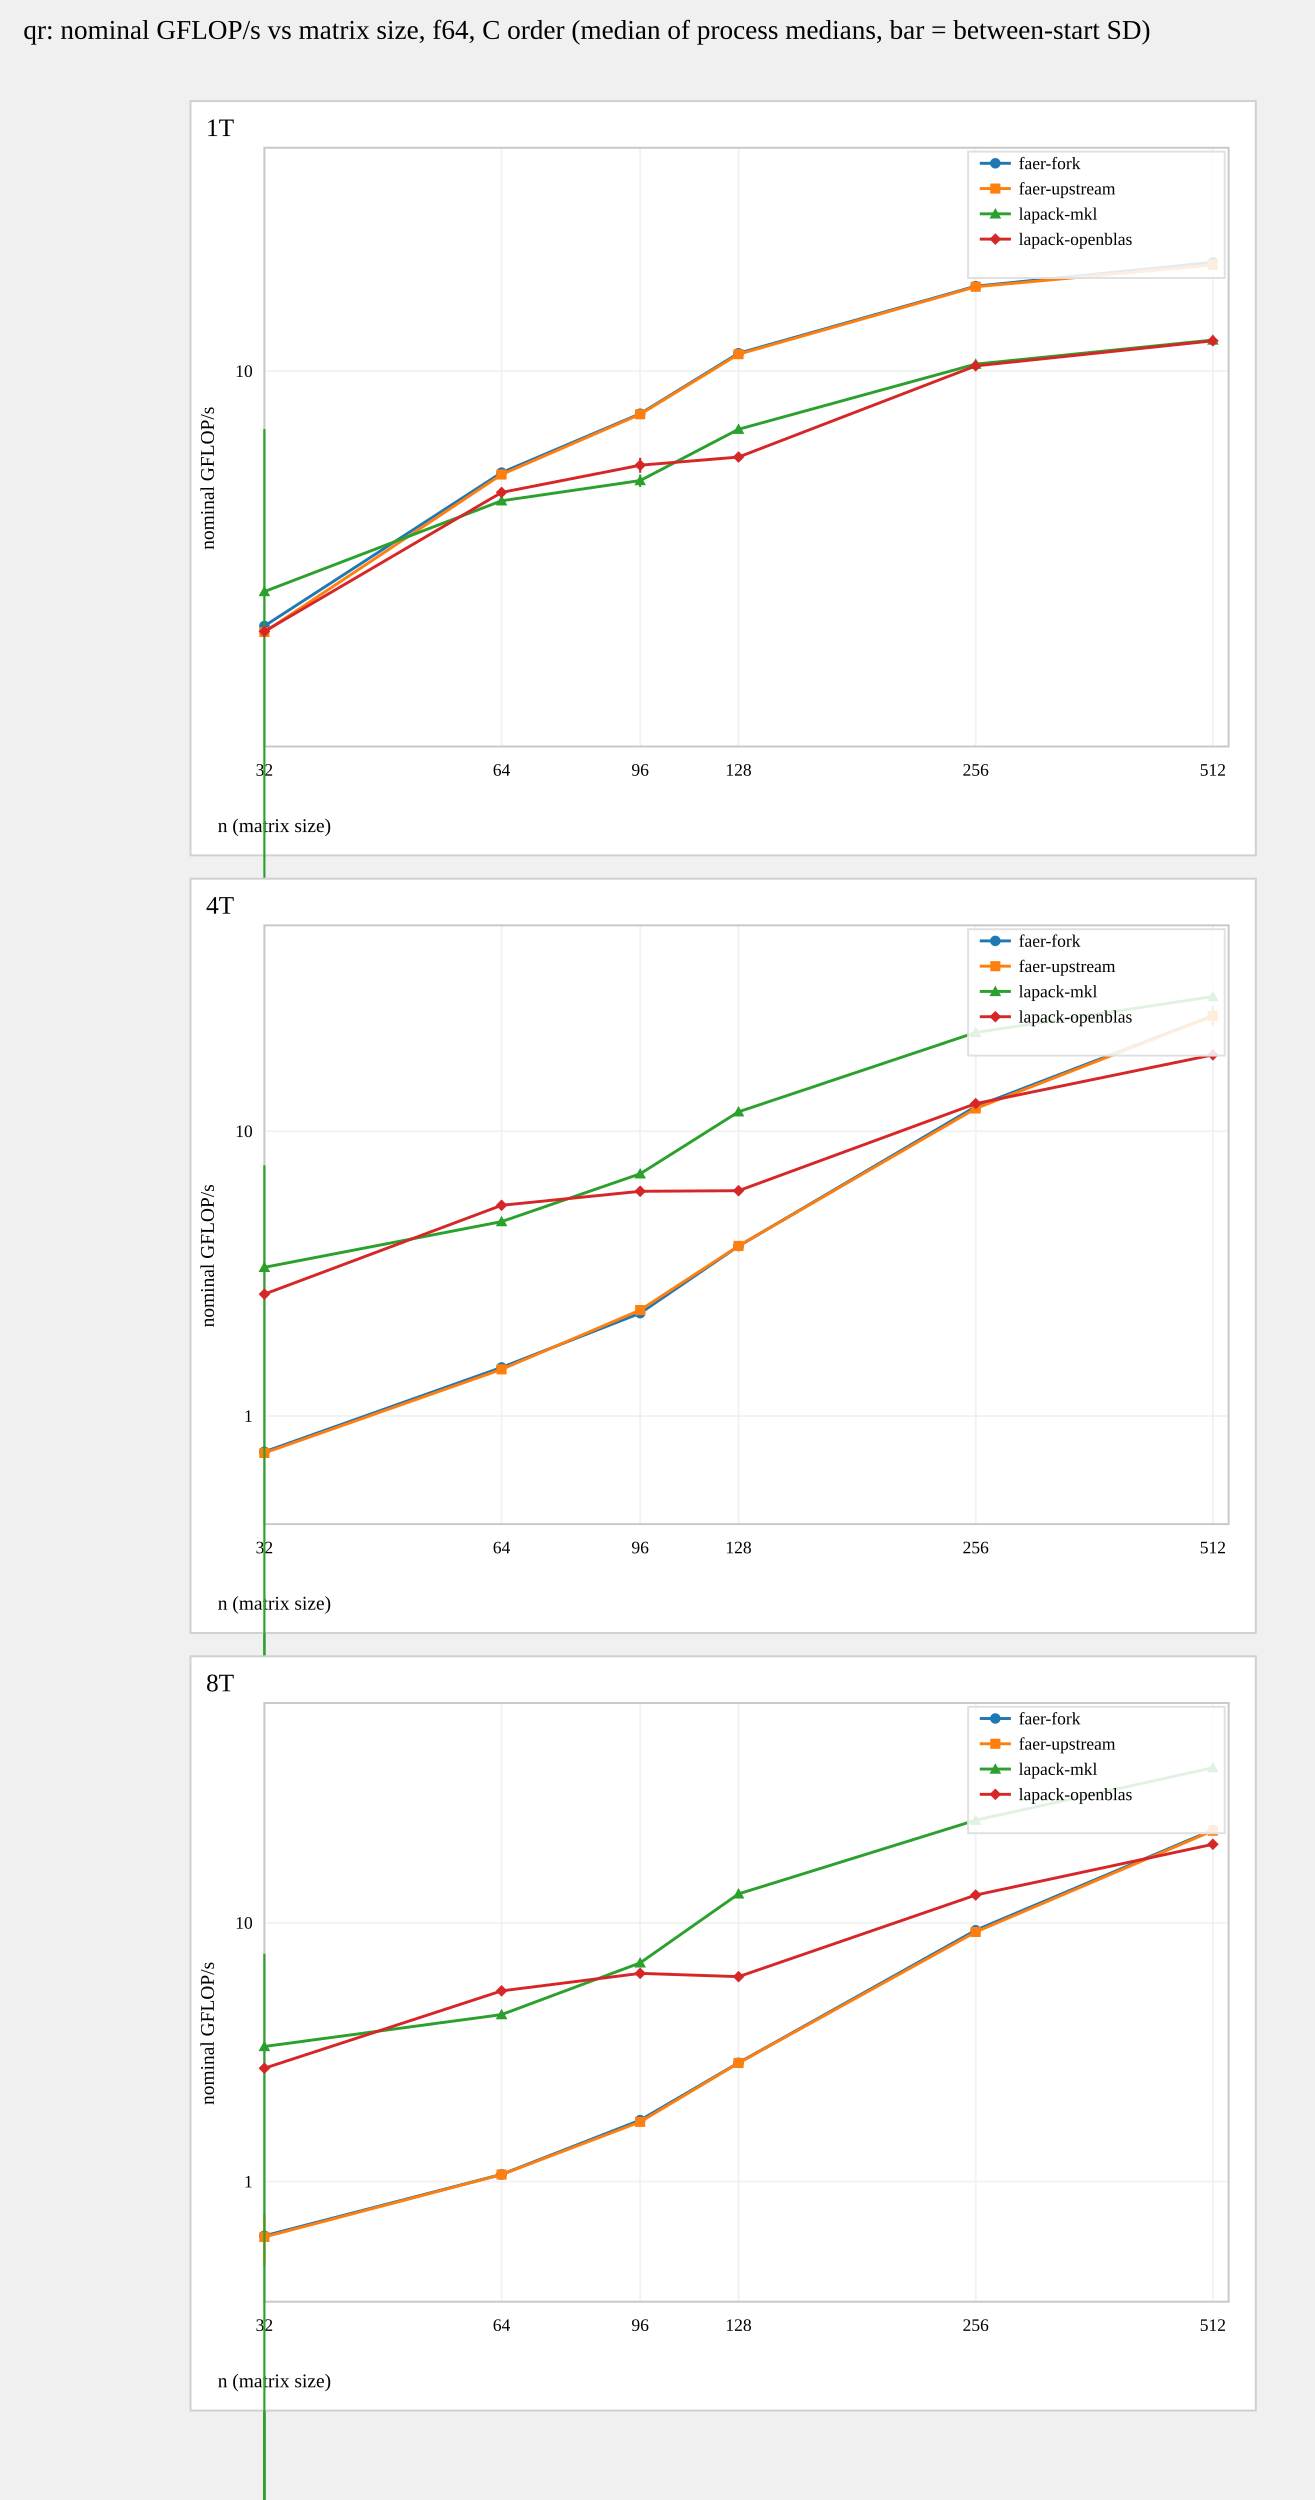
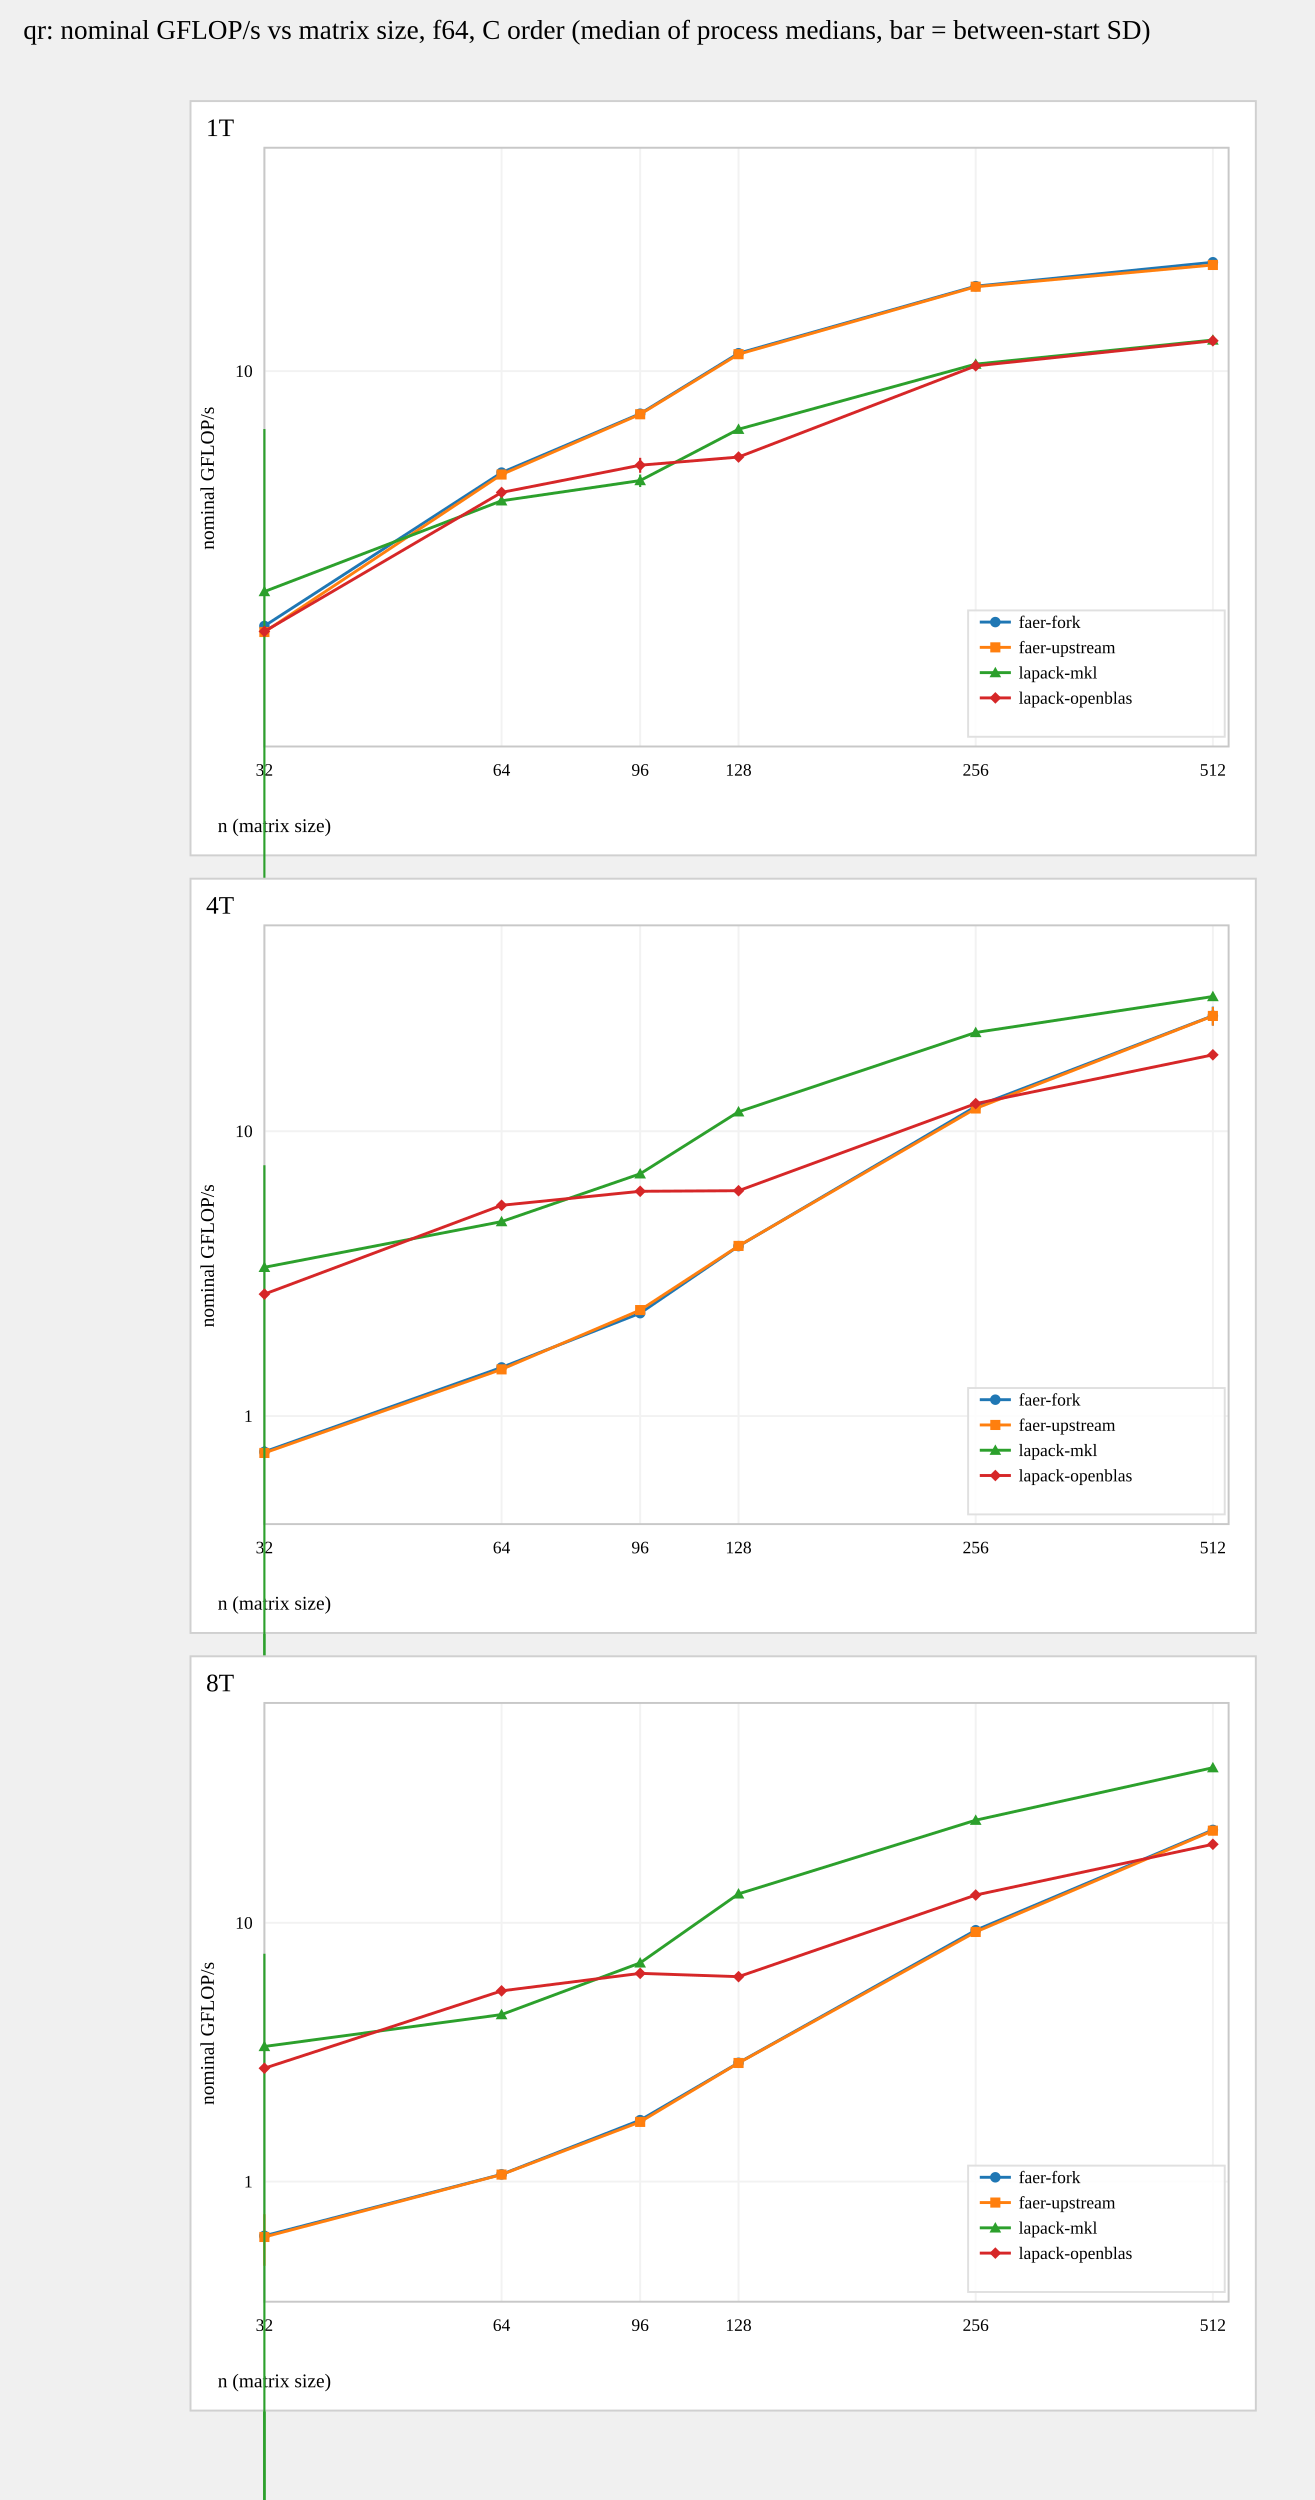
<svg xmlns="http://www.w3.org/2000/svg" width="676" height="1286" viewBox="0 0 676 1286">
  <text x="12.0" y="20.0" font-size="14" text-anchor="start">qr: nominal GFLOP/s vs matrix size, f64, C order (median of process medians, bar = between-start SD)</text>
  <g>
    <rect x="98" y="52" width="548" height="388" fill="#ffffff" stroke="#d0d0d0" />
    <text x="106.0" y="70.0" font-size="13" text-anchor="start">1T</text>
    <line x1="136.0" y1="76" x2="136.0" y2="384" stroke="#f2f2f2" />
    <text x="136.0" y="399.0" font-size="9" text-anchor="middle">32</text>
    <line x1="258.0" y1="76" x2="258.0" y2="384" stroke="#f2f2f2" />
    <text x="258.0" y="399.0" font-size="9" text-anchor="middle">64</text>
    <line x1="329.3" y1="76" x2="329.3" y2="384" stroke="#f2f2f2" />
    <text x="329.3" y="399.0" font-size="9" text-anchor="middle">96</text>
    <line x1="379.9" y1="76" x2="379.9" y2="384" stroke="#f2f2f2" />
    <text x="379.9" y="399.0" font-size="9" text-anchor="middle">128</text>
    <line x1="501.9" y1="76" x2="501.9" y2="384" stroke="#f2f2f2" />
    <text x="501.9" y="399.0" font-size="9" text-anchor="middle">256</text>
    <line x1="623.9" y1="76" x2="623.9" y2="384" stroke="#f2f2f2" />
    <text x="623.9" y="399.0" font-size="9" text-anchor="middle">512</text>
    <line x1="136" y1="190.9" x2="632" y2="190.9" stroke="#f2f2f2" />
    <text x="130.0" y="193.9" font-size="9" text-anchor="end">10</text>
    <rect x="136" y="76" width="496" height="308" fill="none" stroke="#c8c8c8" />
    <text x="112.0" y="428.0" font-size="10" text-anchor="start">n (matrix size)</text>
    <text x="110.0" y="246.0" font-size="10" text-anchor="middle" transform="rotate(-90 110.0 246.0)">nominal GFLOP/s</text>
    <polyline points="136.0,322.0 258.0,243.1 329.3,212.8 379.9,181.7 501.9,147.2 623.9,134.9" fill="none" stroke="#1f77b4" stroke-width="1.5" />
    <line x1="136.0" y1="322.4" x2="136.0" y2="321.7" stroke="#1f77b4" stroke-width="1.1" />
    <circle cx="136.0" cy="322.0" r="2.7" fill="#1f77b4" />
    <line x1="258.0" y1="243.2" x2="258.0" y2="243.1" stroke="#1f77b4" stroke-width="1.1" />
    <circle cx="258.0" cy="243.1" r="2.7" fill="#1f77b4" />
    <line x1="329.3" y1="212.9" x2="329.3" y2="212.7" stroke="#1f77b4" stroke-width="1.1" />
    <circle cx="329.3" cy="212.8" r="2.7" fill="#1f77b4" />
    <line x1="379.9" y1="181.9" x2="379.9" y2="181.6" stroke="#1f77b4" stroke-width="1.1" />
    <circle cx="379.9" cy="181.7" r="2.7" fill="#1f77b4" />
    <line x1="501.9" y1="147.3" x2="501.9" y2="147.1" stroke="#1f77b4" stroke-width="1.1" />
    <circle cx="501.9" cy="147.2" r="2.7" fill="#1f77b4" />
    <line x1="623.9" y1="135.2" x2="623.9" y2="134.5" stroke="#1f77b4" stroke-width="1.1" />
    <circle cx="623.9" cy="134.9" r="2.7" fill="#1f77b4" />
    <polyline points="136.0,325.1 258.0,244.1 329.3,213.1 379.9,182.2 501.9,147.5 623.9,136.3" fill="none" stroke="#ff7f0e" stroke-width="1.5" />
    <line x1="136.0" y1="325.9" x2="136.0" y2="324.3" stroke="#ff7f0e" stroke-width="1.1" />
    <rect x="133.4" y="322.5" width="5.2" height="5.2" fill="#ff7f0e" />
    <line x1="258.0" y1="244.1" x2="258.0" y2="244.1" stroke="#ff7f0e" stroke-width="1.1" />
    <rect x="255.4" y="241.5" width="5.2" height="5.2" fill="#ff7f0e" />
    <line x1="329.3" y1="213.2" x2="329.3" y2="213.0" stroke="#ff7f0e" stroke-width="1.1" />
    <rect x="326.7" y="210.5" width="5.2" height="5.2" fill="#ff7f0e" />
    <line x1="379.9" y1="182.7" x2="379.9" y2="181.8" stroke="#ff7f0e" stroke-width="1.1" />
    <rect x="377.3" y="179.6" width="5.2" height="5.2" fill="#ff7f0e" />
    <line x1="501.9" y1="147.7" x2="501.9" y2="147.2" stroke="#ff7f0e" stroke-width="1.1" />
    <rect x="499.3" y="144.9" width="5.2" height="5.2" fill="#ff7f0e" />
    <line x1="623.9" y1="136.9" x2="623.9" y2="135.7" stroke="#ff7f0e" stroke-width="1.1" />
    <rect x="621.3" y="133.7" width="5.2" height="5.2" fill="#ff7f0e" />
    <polyline points="136.0,304.3 258.0,257.6 329.3,247.2 379.9,220.8 501.9,187.3 623.9,174.9" fill="none" stroke="#2ca02c" stroke-width="1.5" />
    <line x1="136.0" y1="1838.9" x2="136.0" y2="220.7" stroke="#2ca02c" stroke-width="1.1" />
    <polygon points="136.0,301.3 133.0,306.7 139.0,306.7" fill="#2ca02c" />
    <line x1="258.0" y1="257.9" x2="258.0" y2="257.3" stroke="#2ca02c" stroke-width="1.1" />
    <polygon points="258.0,254.6 255.0,260.0 261.0,260.0" fill="#2ca02c" />
    <line x1="329.3" y1="250.5" x2="329.3" y2="244.1" stroke="#2ca02c" stroke-width="1.1" />
    <polygon points="329.3,244.2 326.3,249.6 332.3,249.6" fill="#2ca02c" />
    <line x1="379.9" y1="221.4" x2="379.9" y2="220.2" stroke="#2ca02c" stroke-width="1.1" />
    <polygon points="379.9,217.8 376.9,223.2 382.9,223.2" fill="#2ca02c" />
    <line x1="501.9" y1="187.7" x2="501.9" y2="187.0" stroke="#2ca02c" stroke-width="1.1" />
    <polygon points="501.9,184.3 498.9,189.7 504.9,189.7" fill="#2ca02c" />
    <line x1="623.9" y1="175.3" x2="623.9" y2="174.5" stroke="#2ca02c" stroke-width="1.1" />
    <polygon points="623.9,171.9 620.9,177.3 626.9,177.3" fill="#2ca02c" />
    <polyline points="136.0,324.8 258.0,253.3 329.3,239.3 379.9,235.1 501.9,188.2 623.9,175.3" fill="none" stroke="#d62728" stroke-width="1.5" />
    <line x1="136.0" y1="326.8" x2="136.0" y2="322.9" stroke="#d62728" stroke-width="1.1" />
    <polygon points="136.0,321.8 133.0,324.8 136.0,327.8 139.0,324.8" fill="#d62728" />
    <line x1="258.0" y1="254.8" x2="258.0" y2="251.8" stroke="#d62728" stroke-width="1.1" />
    <polygon points="258.0,250.3 255.0,253.3 258.0,256.3 261.0,253.3" fill="#d62728" />
    <line x1="329.3" y1="243.2" x2="329.3" y2="235.5" stroke="#d62728" stroke-width="1.1" />
    <polygon points="329.3,236.3 326.3,239.3 329.3,242.3 332.3,239.3" fill="#d62728" />
    <line x1="379.9" y1="235.7" x2="379.9" y2="234.5" stroke="#d62728" stroke-width="1.1" />
    <polygon points="379.9,232.1 376.9,235.1 379.9,238.1 382.9,235.1" fill="#d62728" />
    <line x1="501.9" y1="188.6" x2="501.9" y2="187.8" stroke="#d62728" stroke-width="1.1" />
    <polygon points="501.9,185.2 498.9,188.2 501.9,191.2 504.9,188.2" fill="#d62728" />
    <line x1="623.9" y1="175.6" x2="623.9" y2="175.0" stroke="#d62728" stroke-width="1.1" />
    <polygon points="623.9,172.3 620.9,175.3 623.9,178.3 626.9,175.3" fill="#d62728" />
-     <rect x="498" y="78" width="132" height="65" fill="#ffffff" fill-opacity="0.86" stroke="#e0e0e0" />
-     <line x1="504" y1="84" x2="520" y2="84" stroke="#1f77b4" stroke-width="1.5" />
-     <circle cx="512.0" cy="84.0" r="2.7" fill="#1f77b4" />
-     <text x="524.0" y="87.0" font-size="9" text-anchor="start">faer-fork</text>
-     <line x1="504" y1="97" x2="520" y2="97" stroke="#ff7f0e" stroke-width="1.5" />
-     <rect x="509.4" y="94.4" width="5.2" height="5.2" fill="#ff7f0e" />
-     <text x="524.0" y="100.0" font-size="9" text-anchor="start">faer-upstream</text>
-     <line x1="504" y1="110" x2="520" y2="110" stroke="#2ca02c" stroke-width="1.5" />
-     <polygon points="512.0,107.0 509.0,112.4 515.0,112.4" fill="#2ca02c" />
-     <text x="524.0" y="113.0" font-size="9" text-anchor="start">lapack-mkl</text>
-     <line x1="504" y1="123" x2="520" y2="123" stroke="#d62728" stroke-width="1.5" />
-     <polygon points="512.0,120.0 509.0,123.0 512.0,126.0 515.0,123.0" fill="#d62728" />
-     <text x="524.0" y="126.0" font-size="9" text-anchor="start">lapack-openblas</text>
+     <rect x="498" y="314" width="132" height="65" fill="#ffffff" fill-opacity="0.86" stroke="#e0e0e0" />
+     <line x1="504" y1="320" x2="520" y2="320" stroke="#1f77b4" stroke-width="1.5" />
+     <circle cx="512.0" cy="320.0" r="2.7" fill="#1f77b4" />
+     <text x="524.0" y="323.0" font-size="9" text-anchor="start">faer-fork</text>
+     <line x1="504" y1="333" x2="520" y2="333" stroke="#ff7f0e" stroke-width="1.5" />
+     <rect x="509.4" y="330.4" width="5.2" height="5.2" fill="#ff7f0e" />
+     <text x="524.0" y="336.0" font-size="9" text-anchor="start">faer-upstream</text>
+     <line x1="504" y1="346" x2="520" y2="346" stroke="#2ca02c" stroke-width="1.5" />
+     <polygon points="512.0,343.0 509.0,348.4 515.0,348.4" fill="#2ca02c" />
+     <text x="524.0" y="349.0" font-size="9" text-anchor="start">lapack-mkl</text>
+     <line x1="504" y1="359" x2="520" y2="359" stroke="#d62728" stroke-width="1.5" />
+     <polygon points="512.0,356.0 509.0,359.0 512.0,362.0 515.0,359.0" fill="#d62728" />
+     <text x="524.0" y="362.0" font-size="9" text-anchor="start">lapack-openblas</text>
  </g>
  <g>
    <rect x="98" y="452" width="548" height="388" fill="#ffffff" stroke="#d0d0d0" />
    <text x="106.0" y="470.0" font-size="13" text-anchor="start">4T</text>
    <line x1="136.0" y1="476" x2="136.0" y2="784" stroke="#f2f2f2" />
    <text x="136.0" y="799.0" font-size="9" text-anchor="middle">32</text>
    <line x1="258.0" y1="476" x2="258.0" y2="784" stroke="#f2f2f2" />
    <text x="258.0" y="799.0" font-size="9" text-anchor="middle">64</text>
    <line x1="329.3" y1="476" x2="329.3" y2="784" stroke="#f2f2f2" />
    <text x="329.3" y="799.0" font-size="9" text-anchor="middle">96</text>
    <line x1="379.9" y1="476" x2="379.9" y2="784" stroke="#f2f2f2" />
    <text x="379.9" y="799.0" font-size="9" text-anchor="middle">128</text>
    <line x1="501.9" y1="476" x2="501.9" y2="784" stroke="#f2f2f2" />
    <text x="501.9" y="799.0" font-size="9" text-anchor="middle">256</text>
    <line x1="623.9" y1="476" x2="623.9" y2="784" stroke="#f2f2f2" />
    <text x="623.9" y="799.0" font-size="9" text-anchor="middle">512</text>
    <line x1="136" y1="728.4" x2="632" y2="728.4" stroke="#f2f2f2" />
    <text x="130.0" y="731.4" font-size="9" text-anchor="end">1</text>
    <line x1="136" y1="581.9" x2="632" y2="581.9" stroke="#f2f2f2" />
    <text x="130.0" y="584.9" font-size="9" text-anchor="end">10</text>
    <rect x="136" y="476" width="496" height="308" fill="none" stroke="#c8c8c8" />
    <text x="112.0" y="828.0" font-size="10" text-anchor="start">n (matrix size)</text>
    <text x="110.0" y="646.0" font-size="10" text-anchor="middle" transform="rotate(-90 110.0 646.0)">nominal GFLOP/s</text>
    <polyline points="136.0,746.8 258.0,703.4 329.3,675.5 379.9,641.0 501.9,569.2 623.9,522.5" fill="none" stroke="#1f77b4" stroke-width="1.5" />
    <line x1="136.0" y1="749.8" x2="136.0" y2="743.9" stroke="#1f77b4" stroke-width="1.1" />
    <circle cx="136.0" cy="746.8" r="2.7" fill="#1f77b4" />
    <line x1="258.0" y1="704.3" x2="258.0" y2="702.5" stroke="#1f77b4" stroke-width="1.1" />
    <circle cx="258.0" cy="703.4" r="2.7" fill="#1f77b4" />
    <line x1="329.3" y1="676.5" x2="329.3" y2="674.6" stroke="#1f77b4" stroke-width="1.1" />
    <circle cx="329.3" cy="675.5" r="2.7" fill="#1f77b4" />
    <line x1="379.9" y1="641.7" x2="379.9" y2="640.3" stroke="#1f77b4" stroke-width="1.1" />
    <circle cx="379.9" cy="641.0" r="2.7" fill="#1f77b4" />
    <line x1="501.9" y1="571.3" x2="501.9" y2="567.1" stroke="#1f77b4" stroke-width="1.1" />
    <circle cx="501.9" cy="569.2" r="2.7" fill="#1f77b4" />
    <line x1="623.9" y1="527.5" x2="623.9" y2="517.8" stroke="#1f77b4" stroke-width="1.1" />
    <circle cx="623.9" cy="522.5" r="2.7" fill="#1f77b4" />
    <polyline points="136.0,747.4 258.0,704.4 329.3,673.9 379.9,640.9 501.9,570.2 623.9,522.6" fill="none" stroke="#ff7f0e" stroke-width="1.5" />
    <line x1="136.0" y1="749.6" x2="136.0" y2="745.2" stroke="#ff7f0e" stroke-width="1.1" />
    <rect x="133.4" y="744.8" width="5.2" height="5.2" fill="#ff7f0e" />
    <line x1="258.0" y1="706.5" x2="258.0" y2="702.4" stroke="#ff7f0e" stroke-width="1.1" />
    <rect x="255.4" y="701.8" width="5.2" height="5.2" fill="#ff7f0e" />
    <line x1="329.3" y1="674.7" x2="329.3" y2="673.2" stroke="#ff7f0e" stroke-width="1.1" />
    <rect x="326.7" y="671.3" width="5.2" height="5.2" fill="#ff7f0e" />
    <line x1="379.9" y1="642.1" x2="379.9" y2="639.8" stroke="#ff7f0e" stroke-width="1.1" />
    <rect x="377.3" y="638.3" width="5.2" height="5.2" fill="#ff7f0e" />
    <line x1="501.9" y1="570.8" x2="501.9" y2="569.7" stroke="#ff7f0e" stroke-width="1.1" />
    <rect x="499.3" y="567.6" width="5.2" height="5.2" fill="#ff7f0e" />
    <line x1="623.9" y1="527.6" x2="623.9" y2="518.0" stroke="#ff7f0e" stroke-width="1.1" />
    <rect x="621.3" y="520.0" width="5.2" height="5.2" fill="#ff7f0e" />
    <polyline points="136.0,651.9 258.0,628.4 329.3,603.8 379.9,571.9 501.9,531.1 623.9,512.6" fill="none" stroke="#2ca02c" stroke-width="1.5" />
    <line x1="136.0" y1="1607.8" x2="136.0" y2="599.4" stroke="#2ca02c" stroke-width="1.1" />
    <polygon points="136.0,648.9 133.0,654.3 139.0,654.3" fill="#2ca02c" />
    <line x1="258.0" y1="628.8" x2="258.0" y2="628.1" stroke="#2ca02c" stroke-width="1.1" />
    <polygon points="258.0,625.4 255.0,630.8 261.0,630.8" fill="#2ca02c" />
    <line x1="329.3" y1="604.6" x2="329.3" y2="603.0" stroke="#2ca02c" stroke-width="1.1" />
    <polygon points="329.3,600.8 326.3,606.2 332.3,606.2" fill="#2ca02c" />
    <line x1="379.9" y1="572.3" x2="379.9" y2="571.6" stroke="#2ca02c" stroke-width="1.1" />
    <polygon points="379.9,568.9 376.9,574.3 382.9,574.3" fill="#2ca02c" />
    <line x1="501.9" y1="531.5" x2="501.9" y2="530.7" stroke="#2ca02c" stroke-width="1.1" />
    <polygon points="501.9,528.1 498.9,533.5 504.9,533.5" fill="#2ca02c" />
    <line x1="623.9" y1="512.9" x2="623.9" y2="512.3" stroke="#2ca02c" stroke-width="1.1" />
    <polygon points="623.9,509.6 620.9,515.0 626.9,515.0" fill="#2ca02c" />
    <polyline points="136.0,665.7 258.0,620.0 329.3,612.8 379.9,612.5 501.9,567.7 623.9,542.6" fill="none" stroke="#d62728" stroke-width="1.5" />
    <line x1="136.0" y1="666.7" x2="136.0" y2="664.8" stroke="#d62728" stroke-width="1.1" />
    <polygon points="136.0,662.7 133.0,665.7 136.0,668.7 139.0,665.7" fill="#d62728" />
    <line x1="258.0" y1="620.1" x2="258.0" y2="620.0" stroke="#d62728" stroke-width="1.1" />
    <polygon points="258.0,617.0 255.0,620.0 258.0,623.0 261.0,620.0" fill="#d62728" />
    <line x1="329.3" y1="614.7" x2="329.3" y2="610.9" stroke="#d62728" stroke-width="1.1" />
    <polygon points="329.3,609.8 326.3,612.8 329.3,615.8 332.3,612.8" fill="#d62728" />
    <line x1="379.9" y1="612.7" x2="379.9" y2="612.3" stroke="#d62728" stroke-width="1.1" />
    <polygon points="379.9,609.5 376.9,612.5 379.9,615.5 382.9,612.5" fill="#d62728" />
    <line x1="501.9" y1="568.1" x2="501.9" y2="567.4" stroke="#d62728" stroke-width="1.1" />
    <polygon points="501.9,564.7 498.9,567.7 501.9,570.7 504.9,567.7" fill="#d62728" />
    <line x1="623.9" y1="542.6" x2="623.9" y2="542.6" stroke="#d62728" stroke-width="1.1" />
    <polygon points="623.9,539.6 620.9,542.6 623.9,545.6 626.9,542.6" fill="#d62728" />
-     <rect x="498" y="478" width="132" height="65" fill="#ffffff" fill-opacity="0.86" stroke="#e0e0e0" />
-     <line x1="504" y1="484" x2="520" y2="484" stroke="#1f77b4" stroke-width="1.5" />
-     <circle cx="512.0" cy="484.0" r="2.7" fill="#1f77b4" />
-     <text x="524.0" y="487.0" font-size="9" text-anchor="start">faer-fork</text>
-     <line x1="504" y1="497" x2="520" y2="497" stroke="#ff7f0e" stroke-width="1.5" />
-     <rect x="509.4" y="494.4" width="5.2" height="5.2" fill="#ff7f0e" />
-     <text x="524.0" y="500.0" font-size="9" text-anchor="start">faer-upstream</text>
-     <line x1="504" y1="510" x2="520" y2="510" stroke="#2ca02c" stroke-width="1.5" />
-     <polygon points="512.0,507.0 509.0,512.4 515.0,512.4" fill="#2ca02c" />
-     <text x="524.0" y="513.0" font-size="9" text-anchor="start">lapack-mkl</text>
-     <line x1="504" y1="523" x2="520" y2="523" stroke="#d62728" stroke-width="1.5" />
-     <polygon points="512.0,520.0 509.0,523.0 512.0,526.0 515.0,523.0" fill="#d62728" />
-     <text x="524.0" y="526.0" font-size="9" text-anchor="start">lapack-openblas</text>
+     <rect x="498" y="714" width="132" height="65" fill="#ffffff" fill-opacity="0.86" stroke="#e0e0e0" />
+     <line x1="504" y1="720" x2="520" y2="720" stroke="#1f77b4" stroke-width="1.5" />
+     <circle cx="512.0" cy="720.0" r="2.7" fill="#1f77b4" />
+     <text x="524.0" y="723.0" font-size="9" text-anchor="start">faer-fork</text>
+     <line x1="504" y1="733" x2="520" y2="733" stroke="#ff7f0e" stroke-width="1.5" />
+     <rect x="509.4" y="730.4" width="5.2" height="5.2" fill="#ff7f0e" />
+     <text x="524.0" y="736.0" font-size="9" text-anchor="start">faer-upstream</text>
+     <line x1="504" y1="746" x2="520" y2="746" stroke="#2ca02c" stroke-width="1.5" />
+     <polygon points="512.0,743.0 509.0,748.4 515.0,748.4" fill="#2ca02c" />
+     <text x="524.0" y="749.0" font-size="9" text-anchor="start">lapack-mkl</text>
+     <line x1="504" y1="759" x2="520" y2="759" stroke="#d62728" stroke-width="1.5" />
+     <polygon points="512.0,756.0 509.0,759.0 512.0,762.0 515.0,759.0" fill="#d62728" />
+     <text x="524.0" y="762.0" font-size="9" text-anchor="start">lapack-openblas</text>
  </g>
  <g>
    <rect x="98" y="852" width="548" height="388" fill="#ffffff" stroke="#d0d0d0" />
    <text x="106.0" y="870.0" font-size="13" text-anchor="start">8T</text>
    <line x1="136.0" y1="876" x2="136.0" y2="1184" stroke="#f2f2f2" />
    <text x="136.0" y="1199.0" font-size="9" text-anchor="middle">32</text>
    <line x1="258.0" y1="876" x2="258.0" y2="1184" stroke="#f2f2f2" />
    <text x="258.0" y="1199.0" font-size="9" text-anchor="middle">64</text>
    <line x1="329.3" y1="876" x2="329.3" y2="1184" stroke="#f2f2f2" />
    <text x="329.3" y="1199.0" font-size="9" text-anchor="middle">96</text>
    <line x1="379.9" y1="876" x2="379.9" y2="1184" stroke="#f2f2f2" />
    <text x="379.9" y="1199.0" font-size="9" text-anchor="middle">128</text>
    <line x1="501.9" y1="876" x2="501.9" y2="1184" stroke="#f2f2f2" />
    <text x="501.9" y="1199.0" font-size="9" text-anchor="middle">256</text>
    <line x1="623.9" y1="876" x2="623.9" y2="1184" stroke="#f2f2f2" />
    <text x="623.9" y="1199.0" font-size="9" text-anchor="middle">512</text>
    <line x1="136" y1="1122.2" x2="632" y2="1122.2" stroke="#f2f2f2" />
    <text x="130.0" y="1125.2" font-size="9" text-anchor="end">1</text>
    <line x1="136" y1="989.1" x2="632" y2="989.1" stroke="#f2f2f2" />
    <text x="130.0" y="992.1" font-size="9" text-anchor="end">10</text>
    <rect x="136" y="876" width="496" height="308" fill="none" stroke="#c8c8c8" />
    <text x="112.0" y="1228.0" font-size="10" text-anchor="start">n (matrix size)</text>
    <text x="110.0" y="1046.0" font-size="10" text-anchor="middle" transform="rotate(-90 110.0 1046.0)">nominal GFLOP/s</text>
    <polyline points="136.0,1150.1 258.0,1118.5 329.3,1090.6 379.9,1061.1 501.9,992.9 623.9,941.3" fill="none" stroke="#1f77b4" stroke-width="1.5" />
    <line x1="136.0" y1="1150.4" x2="136.0" y2="1149.8" stroke="#1f77b4" stroke-width="1.1" />
    <circle cx="136.0" cy="1150.1" r="2.7" fill="#1f77b4" />
    <line x1="258.0" y1="1119.9" x2="258.0" y2="1117.1" stroke="#1f77b4" stroke-width="1.1" />
    <circle cx="258.0" cy="1118.5" r="2.7" fill="#1f77b4" />
    <line x1="329.3" y1="1091.9" x2="329.3" y2="1089.4" stroke="#1f77b4" stroke-width="1.1" />
    <circle cx="329.3" cy="1090.6" r="2.7" fill="#1f77b4" />
    <line x1="379.9" y1="1061.1" x2="379.9" y2="1061.0" stroke="#1f77b4" stroke-width="1.1" />
    <circle cx="379.9" cy="1061.1" r="2.7" fill="#1f77b4" />
    <line x1="501.9" y1="993.2" x2="501.9" y2="992.6" stroke="#1f77b4" stroke-width="1.1" />
    <circle cx="501.9" cy="992.9" r="2.7" fill="#1f77b4" />
    <line x1="623.9" y1="941.5" x2="623.9" y2="941.1" stroke="#1f77b4" stroke-width="1.1" />
    <circle cx="623.9" cy="941.3" r="2.7" fill="#1f77b4" />
    <polyline points="136.0,1150.7 258.0,1118.6 329.3,1091.5 379.9,1061.2 501.9,993.8 623.9,941.7" fill="none" stroke="#ff7f0e" stroke-width="1.5" />
    <line x1="136.0" y1="1165.5" x2="136.0" y2="1139.0" stroke="#ff7f0e" stroke-width="1.1" />
    <rect x="133.4" y="1148.1" width="5.2" height="5.2" fill="#ff7f0e" />
    <line x1="258.0" y1="1119.7" x2="258.0" y2="1117.6" stroke="#ff7f0e" stroke-width="1.1" />
    <rect x="255.4" y="1116.0" width="5.2" height="5.2" fill="#ff7f0e" />
    <line x1="329.3" y1="1091.6" x2="329.3" y2="1091.3" stroke="#ff7f0e" stroke-width="1.1" />
    <rect x="326.7" y="1088.9" width="5.2" height="5.2" fill="#ff7f0e" />
    <line x1="379.9" y1="1061.6" x2="379.9" y2="1060.8" stroke="#ff7f0e" stroke-width="1.1" />
    <rect x="377.3" y="1058.6" width="5.2" height="5.2" fill="#ff7f0e" />
    <line x1="501.9" y1="994.0" x2="501.9" y2="993.6" stroke="#ff7f0e" stroke-width="1.1" />
    <rect x="499.3" y="991.2" width="5.2" height="5.2" fill="#ff7f0e" />
    <line x1="623.9" y1="941.8" x2="623.9" y2="941.7" stroke="#ff7f0e" stroke-width="1.1" />
    <rect x="621.3" y="939.1" width="5.2" height="5.2" fill="#ff7f0e" />
    <polyline points="136.0,1052.7 258.0,1036.3 329.3,1009.7 379.9,974.2 501.9,936.3 623.9,909.3" fill="none" stroke="#2ca02c" stroke-width="1.5" />
    <line x1="136.0" y1="1920.8" x2="136.0" y2="1005.0" stroke="#2ca02c" stroke-width="1.1" />
    <polygon points="136.0,1049.7 133.0,1055.1 139.0,1055.1" fill="#2ca02c" />
    <line x1="258.0" y1="1036.4" x2="258.0" y2="1036.1" stroke="#2ca02c" stroke-width="1.1" />
    <polygon points="258.0,1033.3 255.0,1038.7 261.0,1038.7" fill="#2ca02c" />
    <line x1="329.3" y1="1011.1" x2="329.3" y2="1008.4" stroke="#2ca02c" stroke-width="1.1" />
    <polygon points="329.3,1006.7 326.3,1012.1 332.3,1012.1" fill="#2ca02c" />
    <line x1="379.9" y1="974.4" x2="379.9" y2="974.0" stroke="#2ca02c" stroke-width="1.1" />
    <polygon points="379.9,971.2 376.9,976.6 382.9,976.6" fill="#2ca02c" />
    <line x1="501.9" y1="936.5" x2="501.9" y2="936.1" stroke="#2ca02c" stroke-width="1.1" />
    <polygon points="501.9,933.3 498.9,938.7 504.9,938.7" fill="#2ca02c" />
    <line x1="623.9" y1="909.3" x2="623.9" y2="909.2" stroke="#2ca02c" stroke-width="1.1" />
    <polygon points="623.9,906.3 620.9,911.7 626.9,911.7" fill="#2ca02c" />
    <polyline points="136.0,1063.9 258.0,1024.1 329.3,1015.1 379.9,1016.8 501.9,974.8 623.9,948.7" fill="none" stroke="#d62728" stroke-width="1.5" />
    <line x1="136.0" y1="1064.3" x2="136.0" y2="1063.5" stroke="#d62728" stroke-width="1.1" />
    <polygon points="136.0,1060.9 133.0,1063.9 136.0,1066.9 139.0,1063.9" fill="#d62728" />
    <line x1="258.0" y1="1024.7" x2="258.0" y2="1023.4" stroke="#d62728" stroke-width="1.1" />
    <polygon points="258.0,1021.1 255.0,1024.1 258.0,1027.1 261.0,1024.1" fill="#d62728" />
    <line x1="329.3" y1="1015.7" x2="329.3" y2="1014.6" stroke="#d62728" stroke-width="1.1" />
    <polygon points="329.3,1012.1 326.3,1015.1 329.3,1018.1 332.3,1015.1" fill="#d62728" />
    <line x1="379.9" y1="1016.9" x2="379.9" y2="1016.8" stroke="#d62728" stroke-width="1.1" />
    <polygon points="379.9,1013.8 376.9,1016.8 379.9,1019.8 382.9,1016.8" fill="#d62728" />
    <line x1="501.9" y1="975.1" x2="501.9" y2="974.5" stroke="#d62728" stroke-width="1.1" />
    <polygon points="501.9,971.8 498.9,974.8 501.9,977.8 504.9,974.8" fill="#d62728" />
    <line x1="623.9" y1="949.6" x2="623.9" y2="947.7" stroke="#d62728" stroke-width="1.1" />
    <polygon points="623.9,945.7 620.9,948.7 623.9,951.7 626.9,948.7" fill="#d62728" />
-     <rect x="498" y="878" width="132" height="65" fill="#ffffff" fill-opacity="0.86" stroke="#e0e0e0" />
-     <line x1="504" y1="884" x2="520" y2="884" stroke="#1f77b4" stroke-width="1.5" />
-     <circle cx="512.0" cy="884.0" r="2.7" fill="#1f77b4" />
-     <text x="524.0" y="887.0" font-size="9" text-anchor="start">faer-fork</text>
-     <line x1="504" y1="897" x2="520" y2="897" stroke="#ff7f0e" stroke-width="1.5" />
-     <rect x="509.4" y="894.4" width="5.2" height="5.2" fill="#ff7f0e" />
-     <text x="524.0" y="900.0" font-size="9" text-anchor="start">faer-upstream</text>
-     <line x1="504" y1="910" x2="520" y2="910" stroke="#2ca02c" stroke-width="1.5" />
-     <polygon points="512.0,907.0 509.0,912.4 515.0,912.4" fill="#2ca02c" />
-     <text x="524.0" y="913.0" font-size="9" text-anchor="start">lapack-mkl</text>
-     <line x1="504" y1="923" x2="520" y2="923" stroke="#d62728" stroke-width="1.5" />
-     <polygon points="512.0,920.0 509.0,923.0 512.0,926.0 515.0,923.0" fill="#d62728" />
-     <text x="524.0" y="926.0" font-size="9" text-anchor="start">lapack-openblas</text>
+     <rect x="498" y="1114" width="132" height="65" fill="#ffffff" fill-opacity="0.86" stroke="#e0e0e0" />
+     <line x1="504" y1="1120" x2="520" y2="1120" stroke="#1f77b4" stroke-width="1.5" />
+     <circle cx="512.0" cy="1120.0" r="2.7" fill="#1f77b4" />
+     <text x="524.0" y="1123.0" font-size="9" text-anchor="start">faer-fork</text>
+     <line x1="504" y1="1133" x2="520" y2="1133" stroke="#ff7f0e" stroke-width="1.5" />
+     <rect x="509.4" y="1130.4" width="5.2" height="5.2" fill="#ff7f0e" />
+     <text x="524.0" y="1136.0" font-size="9" text-anchor="start">faer-upstream</text>
+     <line x1="504" y1="1146" x2="520" y2="1146" stroke="#2ca02c" stroke-width="1.5" />
+     <polygon points="512.0,1143.0 509.0,1148.4 515.0,1148.4" fill="#2ca02c" />
+     <text x="524.0" y="1149.0" font-size="9" text-anchor="start">lapack-mkl</text>
+     <line x1="504" y1="1159" x2="520" y2="1159" stroke="#d62728" stroke-width="1.5" />
+     <polygon points="512.0,1156.0 509.0,1159.0 512.0,1162.0 515.0,1159.0" fill="#d62728" />
+     <text x="524.0" y="1162.0" font-size="9" text-anchor="start">lapack-openblas</text>
  </g>
</svg>
